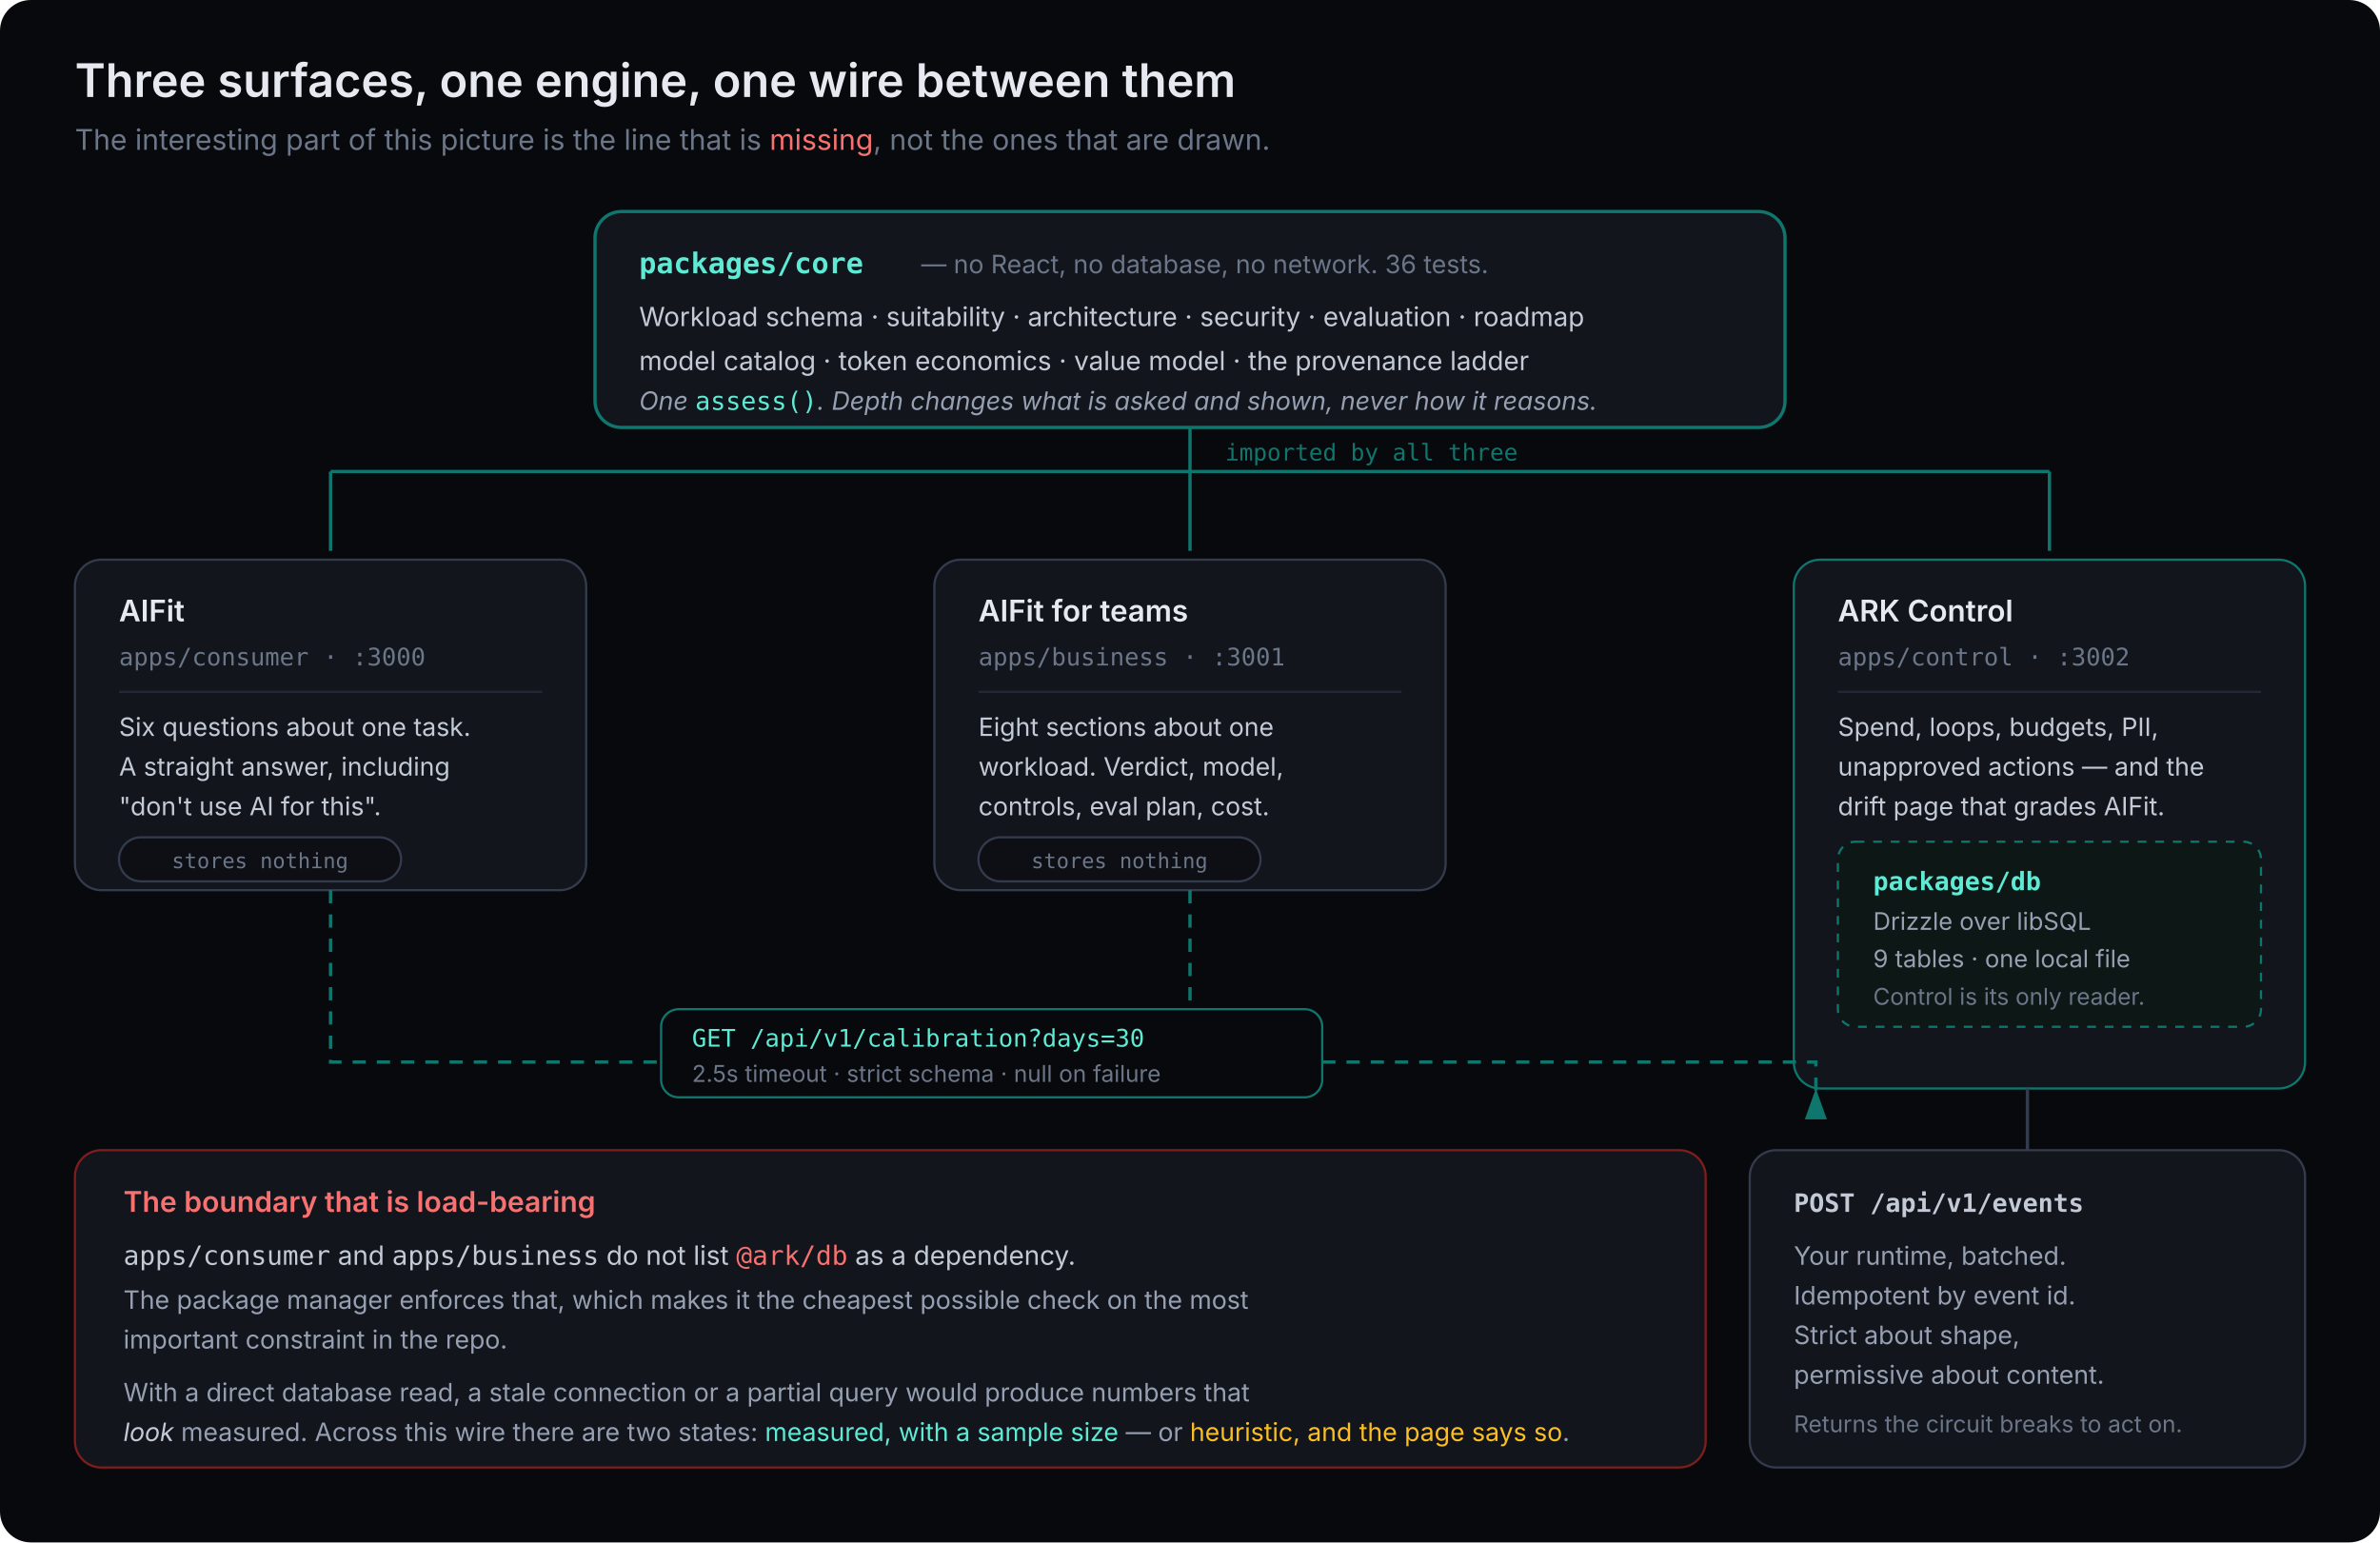
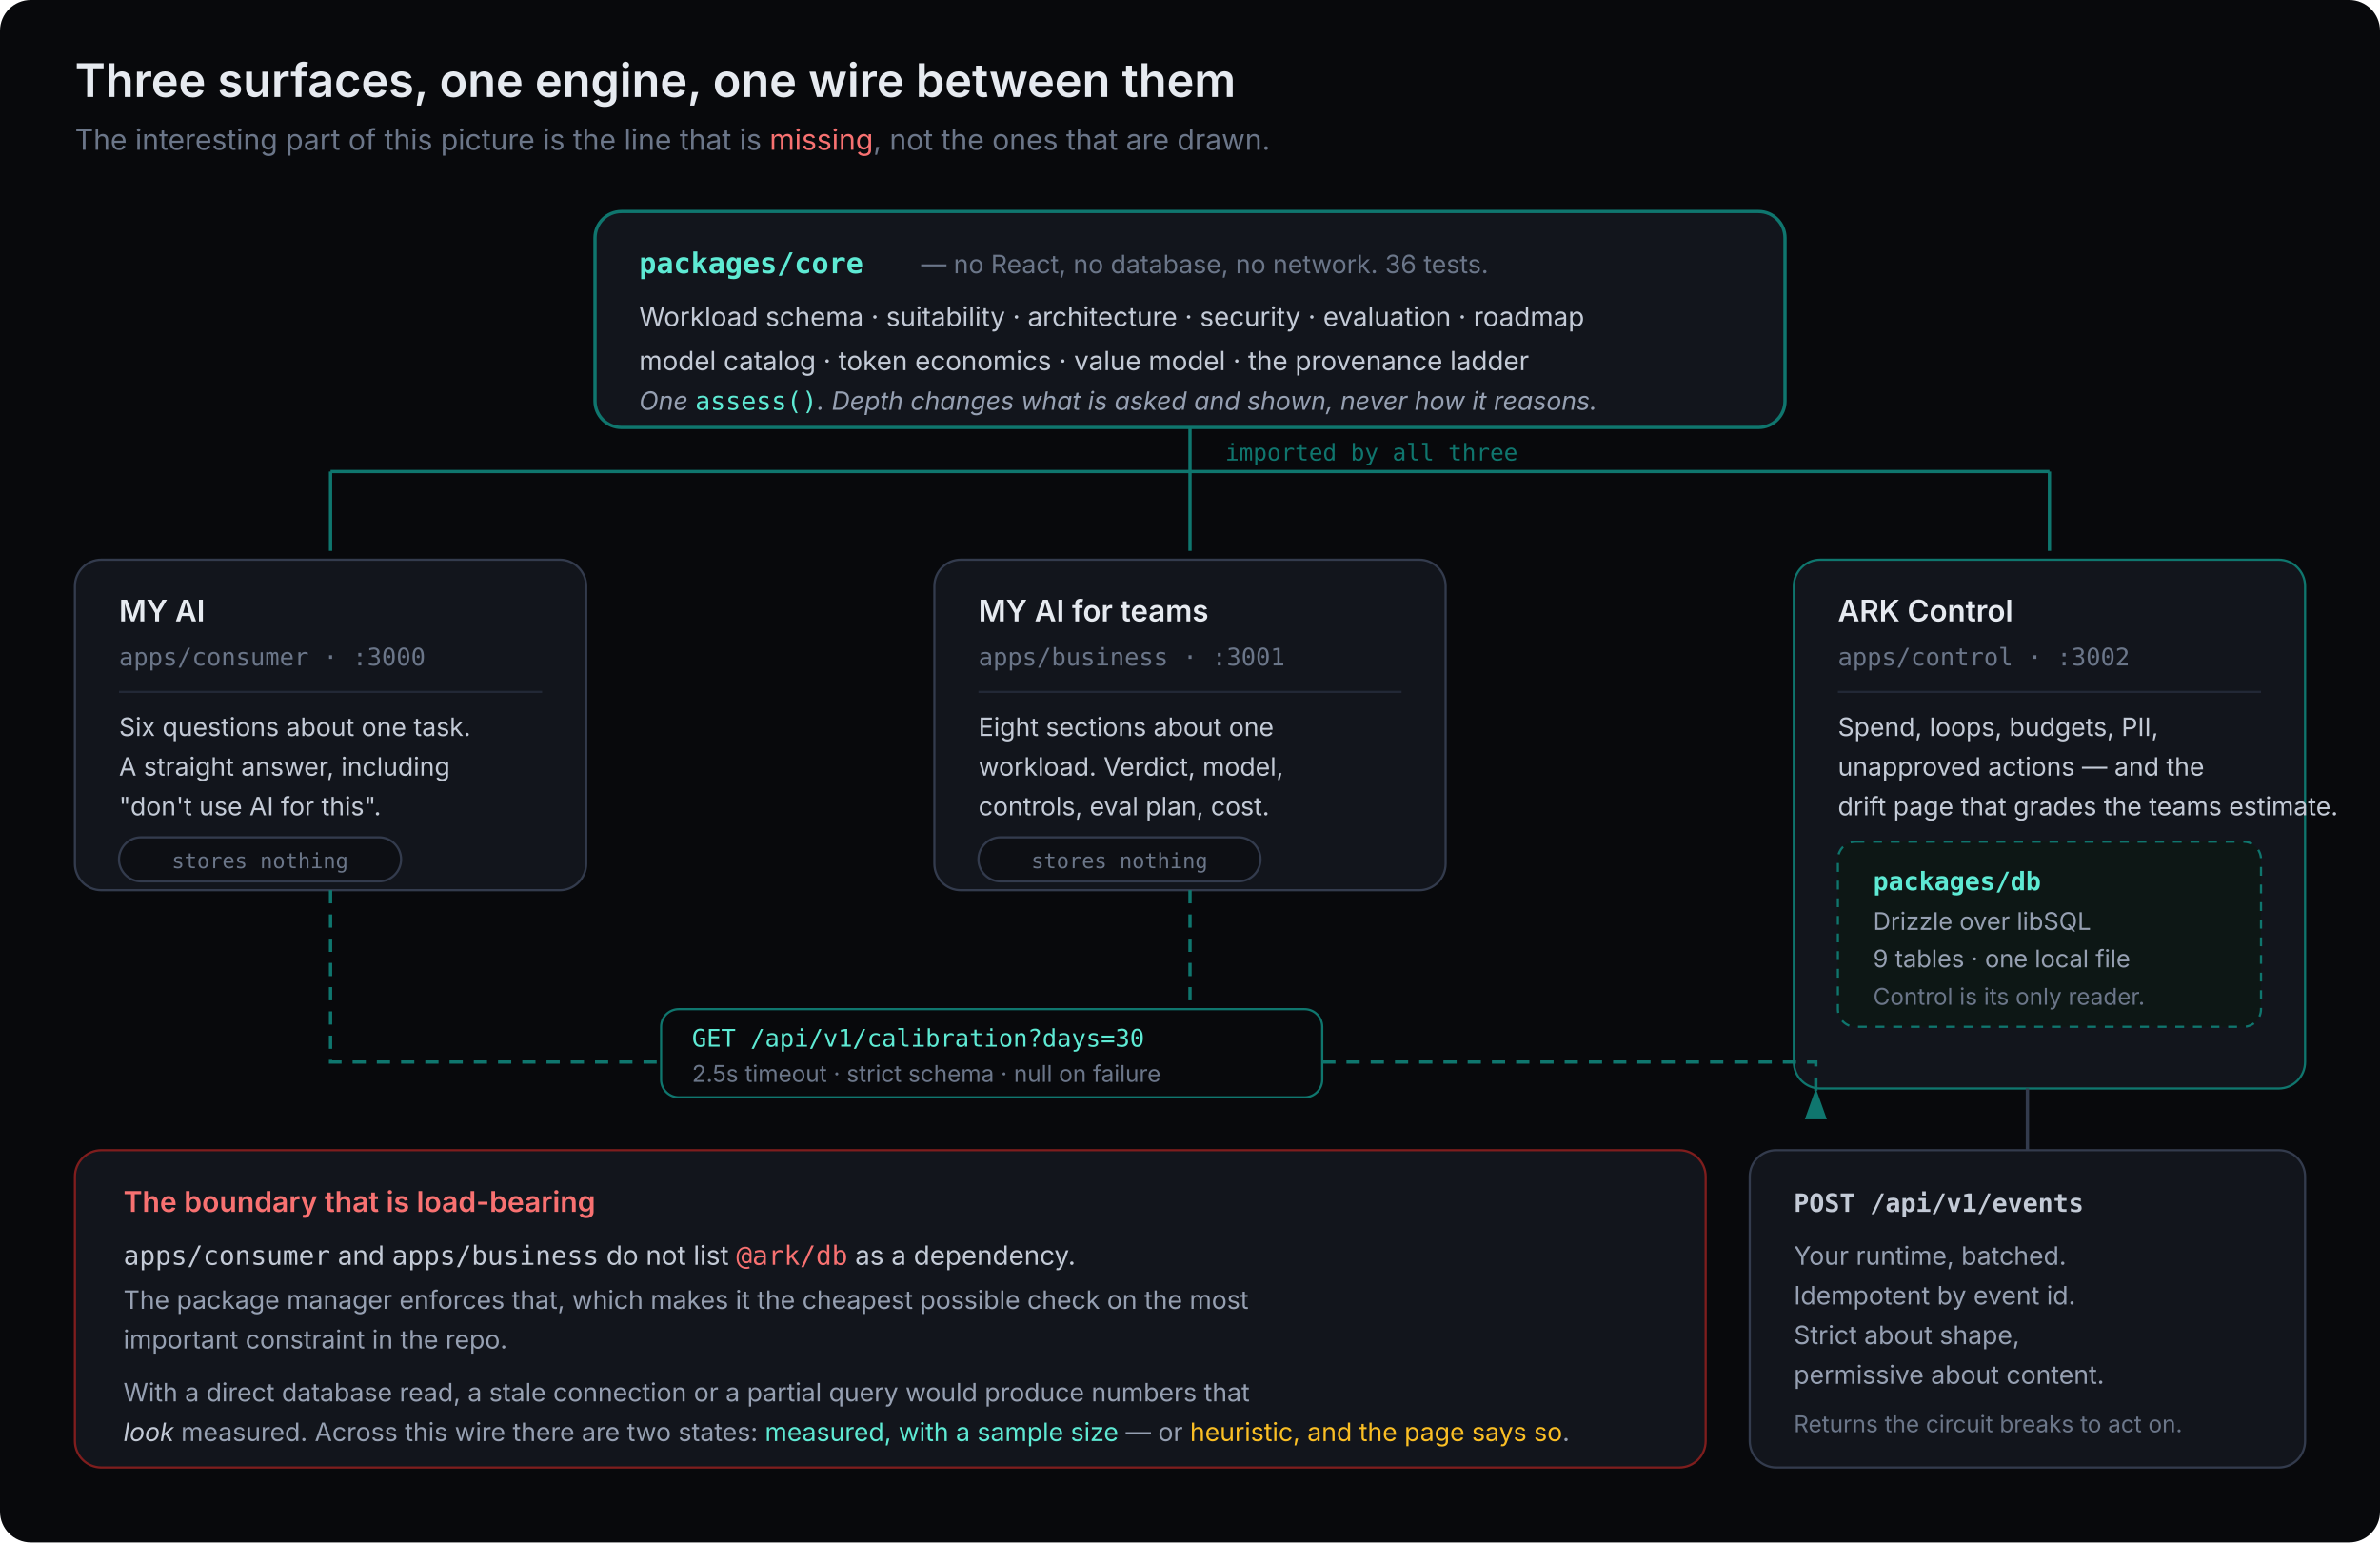
<svg xmlns="http://www.w3.org/2000/svg" viewBox="0 0 1080 700" width="1080" height="700" font-family="ui-sans-serif, system-ui, -apple-system, Segoe UI, Inter, sans-serif">
  <rect width="1080" height="700" rx="14" fill="#08090c" />
  <text x="34" y="44" fill="#e6eaf0" font-size="21" font-weight="600">Three surfaces, one engine, one wire between them</text>
  <text x="34" y="68" fill="#6b7689" font-size="13">The interesting part of this picture is the line that is <tspan fill="#f87171">missing</tspan>, not the ones that are drawn.</text>
  <rect x="270" y="96" width="540" height="98" rx="12" fill="#12151c" stroke="#0f766e" stroke-width="1.5" />
  <text x="290" y="124" font-family="ui-monospace, Menlo, monospace" font-size="13" font-weight="700" fill="#5eead4">packages/core</text>
  <text x="418" y="124" fill="#6b7689" font-size="11.5">— no React, no database, no network. 36 tests.</text>
  <text x="290" y="148" fill="#c3cad6" font-size="12">Workload schema · suitability · architecture · security · evaluation · roadmap</text>
  <text x="290" y="168" fill="#c3cad6" font-size="12">model catalog · token economics · value model · the provenance ladder</text>
  <text x="290" y="186" fill="#96a0b2" font-size="11.5" font-style="italic">One <tspan font-family="ui-monospace, Menlo, monospace" font-style="normal" fill="#5eead4">assess()</tspan>. Depth changes what is asked and shown, never how it reasons.</text>
  <path d="M 540 194 L 540 214" stroke="#0f766e" stroke-width="1.5" />
  <path d="M 150 214 L 930 214" stroke="#0f766e" stroke-width="1.5" />
  <path d="M 150 214 L 150 250" stroke="#0f766e" stroke-width="1.5" />
  <path d="M 540 214 L 540 250" stroke="#0f766e" stroke-width="1.5" />
  <path d="M 930 214 L 930 250" stroke="#0f766e" stroke-width="1.5" />
  <text x="556" y="209" fill="#0f766e" font-size="10.5" font-family="ui-monospace, Menlo, monospace">imported by all three</text>
  <rect x="34" y="254" width="232" height="150" rx="12" fill="#12151c" stroke="#333b4d" />
-   <text x="54" y="282" fill="#e6eaf0" font-size="13.5" font-weight="600">AIFit</text>
+   <text x="54" y="282" fill="#e6eaf0" font-size="13.5" font-weight="600">MY AI</text>
  <text x="54" y="302" fill="#6b7689" font-size="11" font-family="ui-monospace, Menlo, monospace">apps/consumer · :3000</text>
  <line x1="54" y1="314" x2="246" y2="314" stroke="#222836" />
  <text x="54" y="334" fill="#c3cad6" font-size="11.5">Six questions about one task.</text>
  <text x="54" y="352" fill="#c3cad6" font-size="11.5">A straight answer, including</text>
  <text x="54" y="370" fill="#c3cad6" font-size="11.5">"don't use AI for this".</text>
  <rect x="54" y="380" width="128" height="20" rx="10" fill="#0d0f14" stroke="#333b4d" />
  <text x="118" y="394" text-anchor="middle" font-family="ui-monospace, Menlo, monospace" font-size="9.5" fill="#6b7689">stores nothing</text>
  <rect x="424" y="254" width="232" height="150" rx="12" fill="#12151c" stroke="#333b4d" />
-   <text x="444" y="282" fill="#e6eaf0" font-size="13.5" font-weight="600">AIFit for teams</text>
+   <text x="444" y="282" fill="#e6eaf0" font-size="13.5" font-weight="600">MY AI for teams</text>
  <text x="444" y="302" fill="#6b7689" font-size="11" font-family="ui-monospace, Menlo, monospace">apps/business · :3001</text>
  <line x1="444" y1="314" x2="636" y2="314" stroke="#222836" />
  <text x="444" y="334" fill="#c3cad6" font-size="11.5">Eight sections about one</text>
  <text x="444" y="352" fill="#c3cad6" font-size="11.5">workload. Verdict, model,</text>
  <text x="444" y="370" fill="#c3cad6" font-size="11.5">controls, eval plan, cost.</text>
  <rect x="444" y="380" width="128" height="20" rx="10" fill="#0d0f14" stroke="#333b4d" />
  <text x="508" y="394" text-anchor="middle" font-family="ui-monospace, Menlo, monospace" font-size="9.5" fill="#6b7689">stores nothing</text>
  <rect x="814" y="254" width="232" height="240" rx="12" fill="#12151c" stroke="#0f766e" />
  <text x="834" y="282" fill="#e6eaf0" font-size="13.5" font-weight="600">ARK Control</text>
  <text x="834" y="302" fill="#6b7689" font-size="11" font-family="ui-monospace, Menlo, monospace">apps/control · :3002</text>
  <line x1="834" y1="314" x2="1026" y2="314" stroke="#222836" />
  <text x="834" y="334" fill="#c3cad6" font-size="11.5">Spend, loops, budgets, PII,</text>
  <text x="834" y="352" fill="#c3cad6" font-size="11.5">unapproved actions — and the</text>
-   <text x="834" y="370" fill="#c3cad6" font-size="11.5">drift page that grades AIFit.</text>
+   <text x="834" y="370" fill="#c3cad6" font-size="11.5">drift page that grades the teams estimate.</text>
  <rect x="834" y="382" width="192" height="84" rx="8" fill="#0d1715" stroke="#0f766e" stroke-dasharray="4 4" />
  <text x="850" y="404" font-family="ui-monospace, Menlo, monospace" font-size="11.5" font-weight="700" fill="#5eead4">packages/db</text>
  <text x="850" y="422" fill="#96a0b2" font-size="11">Drizzle over libSQL</text>
  <text x="850" y="439" fill="#96a0b2" font-size="11">9 tables · one local file</text>
  <text x="850" y="456" fill="#6b7689" font-size="10.5">Control is its only reader.</text>
  <path d="M 150 404 L 150 482 L 300 482" stroke="#0f766e" stroke-width="1.5" fill="none" stroke-dasharray="6 5" />
  <path d="M 540 404 L 540 458" stroke="#0f766e" stroke-width="1.5" fill="none" stroke-dasharray="6 5" />
  <path d="M 600 482 L 824 482 L 824 496" stroke="#0f766e" stroke-width="1.5" fill="none" stroke-dasharray="6 5" />
  <path d="M -7,-5 L 7,0 L -7,5 Z" transform="translate(824,501) rotate(-90)" fill="#0f766e" />
  <rect x="300" y="458" width="300" height="40" rx="8" fill="#08090c" stroke="#0f766e" />
  <text x="314" y="475" font-family="ui-monospace, Menlo, monospace" font-size="11" fill="#5eead4">GET /api/v1/calibration?days=30</text>
  <text x="314" y="491" fill="#6b7689" font-size="10.5">2.5s timeout · strict schema · null on failure</text>
  <rect x="34" y="522" width="740" height="144" rx="12" fill="#12151c" stroke="#7f1d1d" />
  <text x="56" y="550" fill="#f87171" font-size="13" font-weight="600">The boundary that is load-bearing</text>
  <text x="56" y="574" fill="#c3cad6" font-size="12">
    <tspan font-family="ui-monospace, Menlo, monospace">apps/consumer</tspan> and <tspan font-family="ui-monospace, Menlo, monospace">apps/business</tspan> do not list <tspan font-family="ui-monospace, Menlo, monospace" fill="#f87171">@ark/db</tspan> as a dependency.</text>
  <text x="56" y="594" fill="#96a0b2" font-size="11.5">The package manager enforces that, which makes it the cheapest possible check on the most</text>
  <text x="56" y="612" fill="#96a0b2" font-size="11.5">important constraint in the repo.</text>
  <text x="56" y="636" fill="#96a0b2" font-size="11.5">With a direct database read, a stale connection or a partial query would produce numbers that</text>
  <text x="56" y="654" fill="#96a0b2" font-size="11.5">
    <tspan font-style="italic" fill="#c3cad6">look</tspan> measured. Across this wire there are two states: <tspan fill="#5eead4">measured, with a sample size</tspan> — or <tspan fill="#fbbf24">heuristic, and the page says so</tspan>.</text>
  <rect x="794" y="522" width="252" height="144" rx="12" fill="#12151c" stroke="#333b4d" />
  <text x="814" y="550" font-family="ui-monospace, Menlo, monospace" font-size="11.5" font-weight="700" fill="#c3cad6">POST /api/v1/events</text>
  <text x="814" y="574" fill="#96a0b2" font-size="11.5">Your runtime, batched.</text>
  <text x="814" y="592" fill="#96a0b2" font-size="11.5">Idempotent by event id.</text>
  <text x="814" y="610" fill="#96a0b2" font-size="11.5">Strict about shape,</text>
  <text x="814" y="628" fill="#96a0b2" font-size="11.5">permissive about content.</text>
  <text x="814" y="650" fill="#6b7689" font-size="10.5">Returns the circuit breaks to act on.</text>
  <path d="M 920 522 L 920 494" stroke="#333b4d" stroke-width="1.5" />
</svg>
